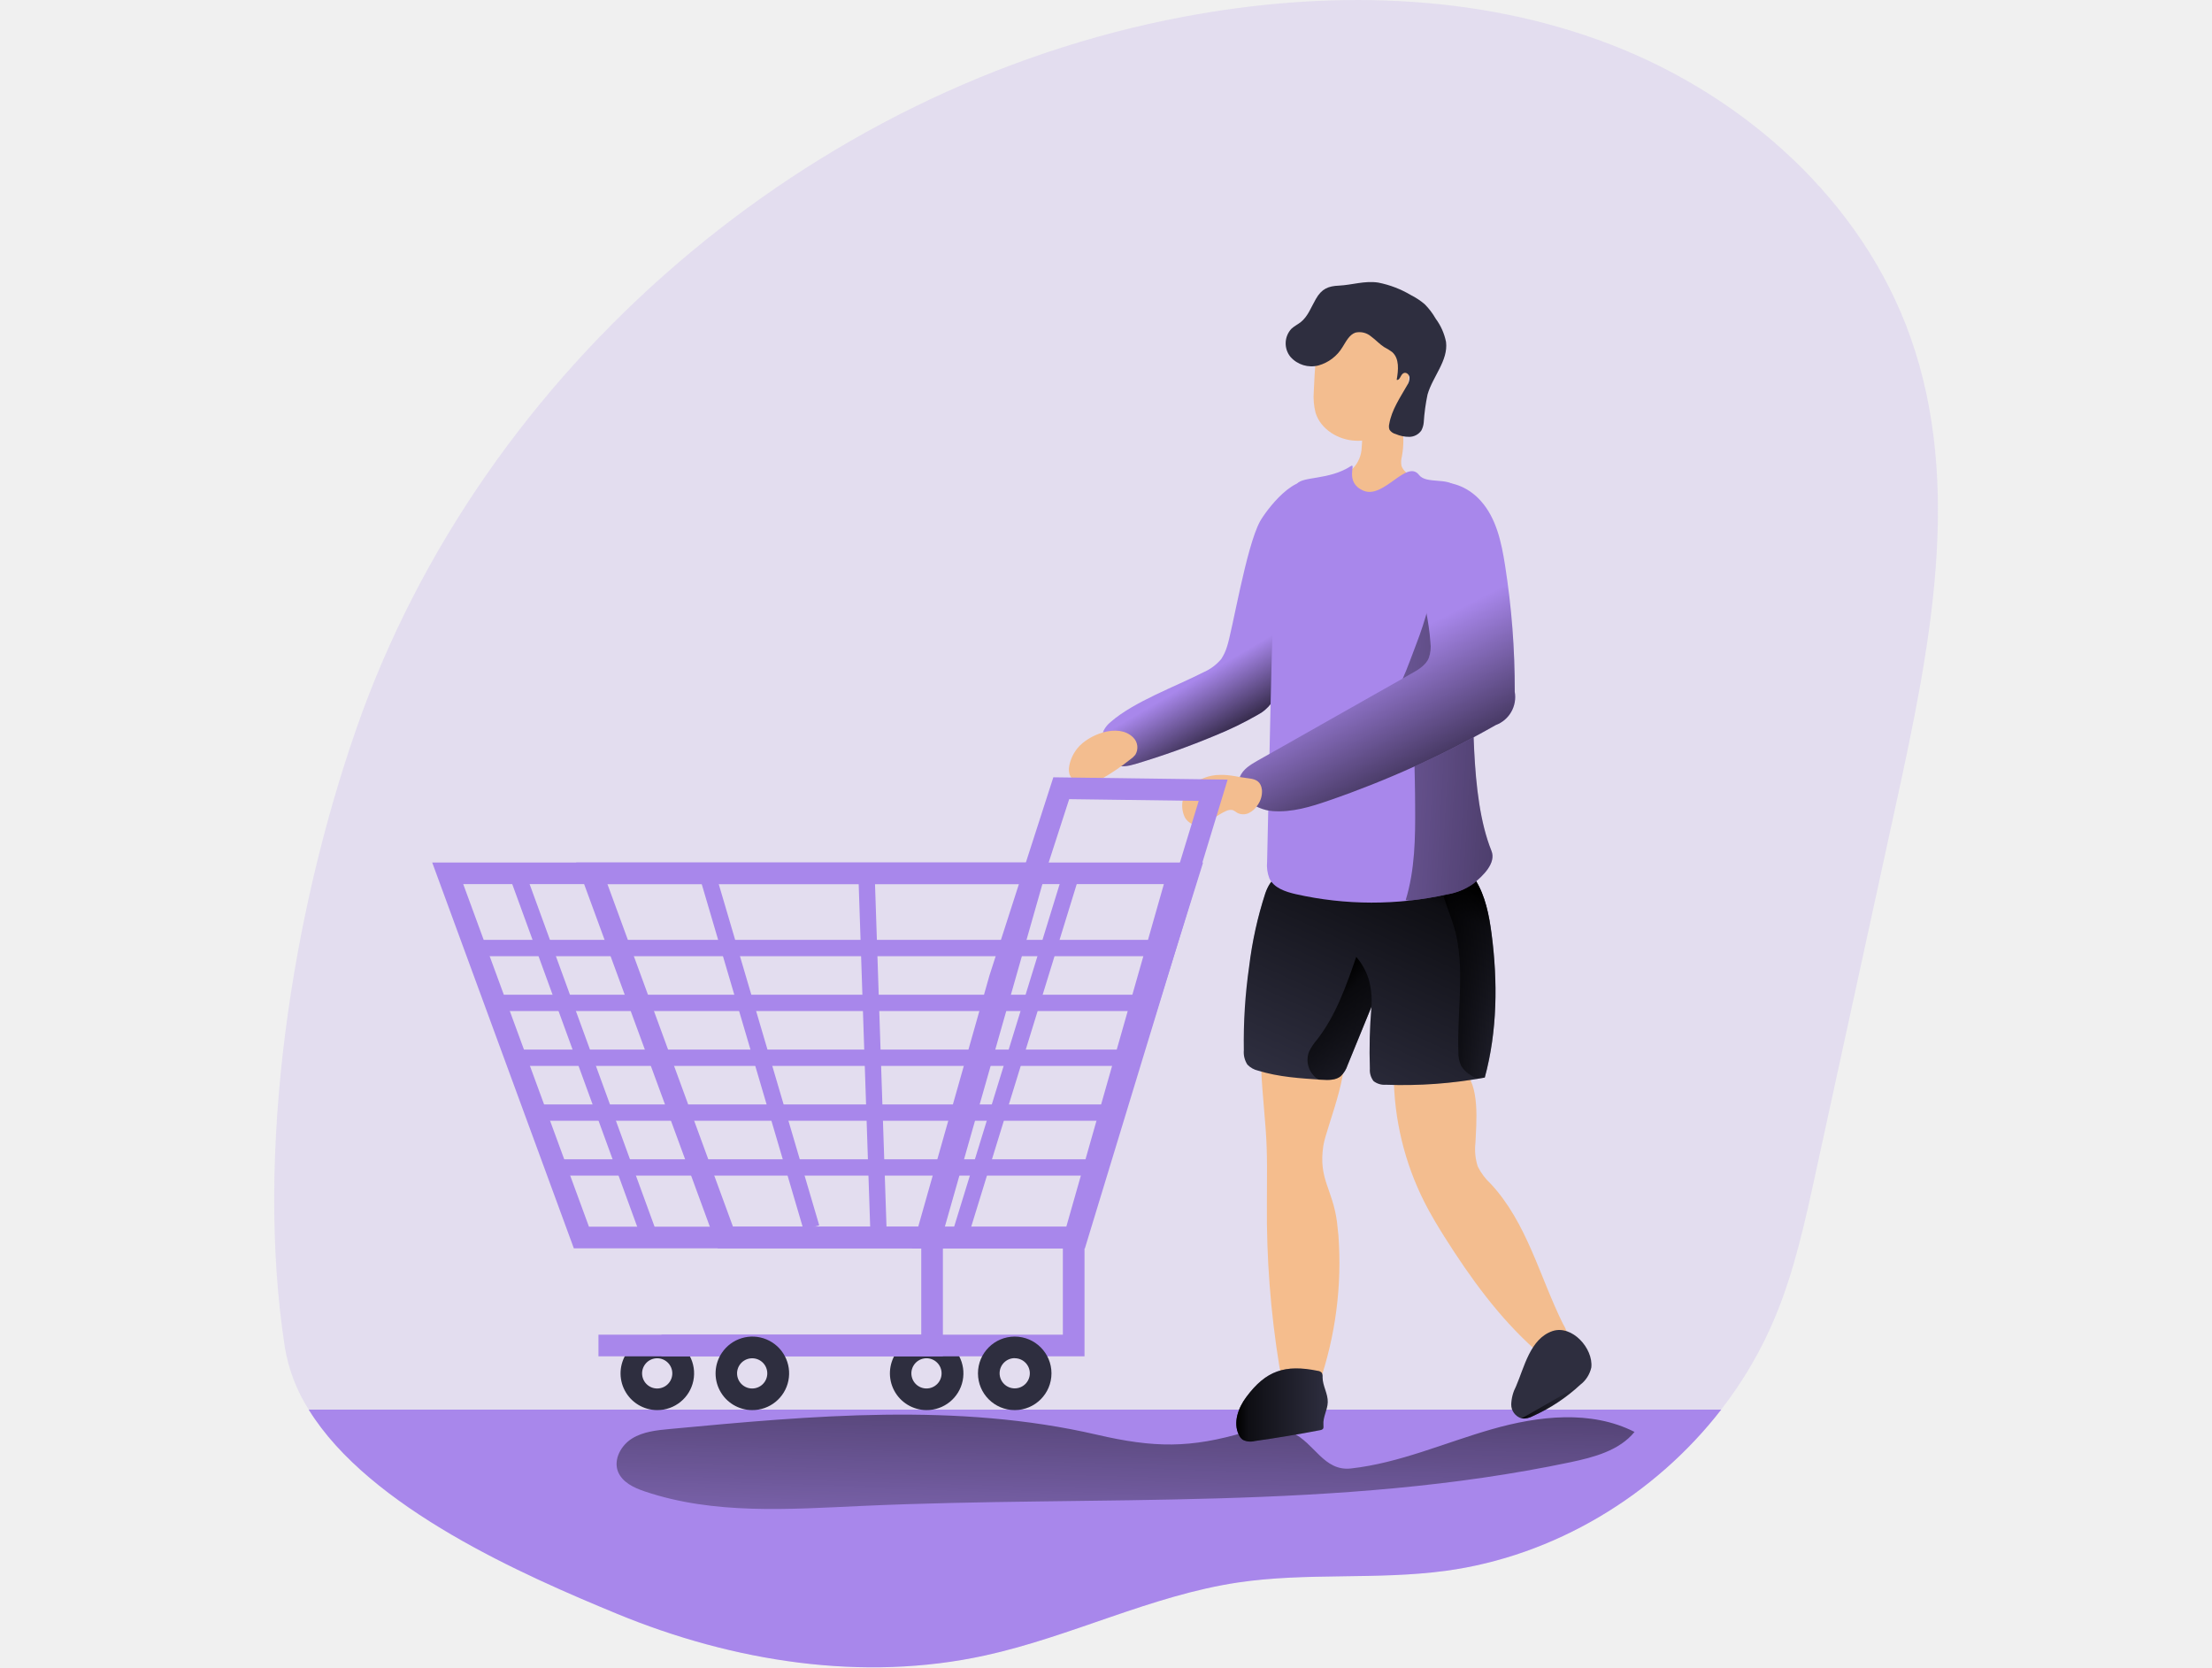
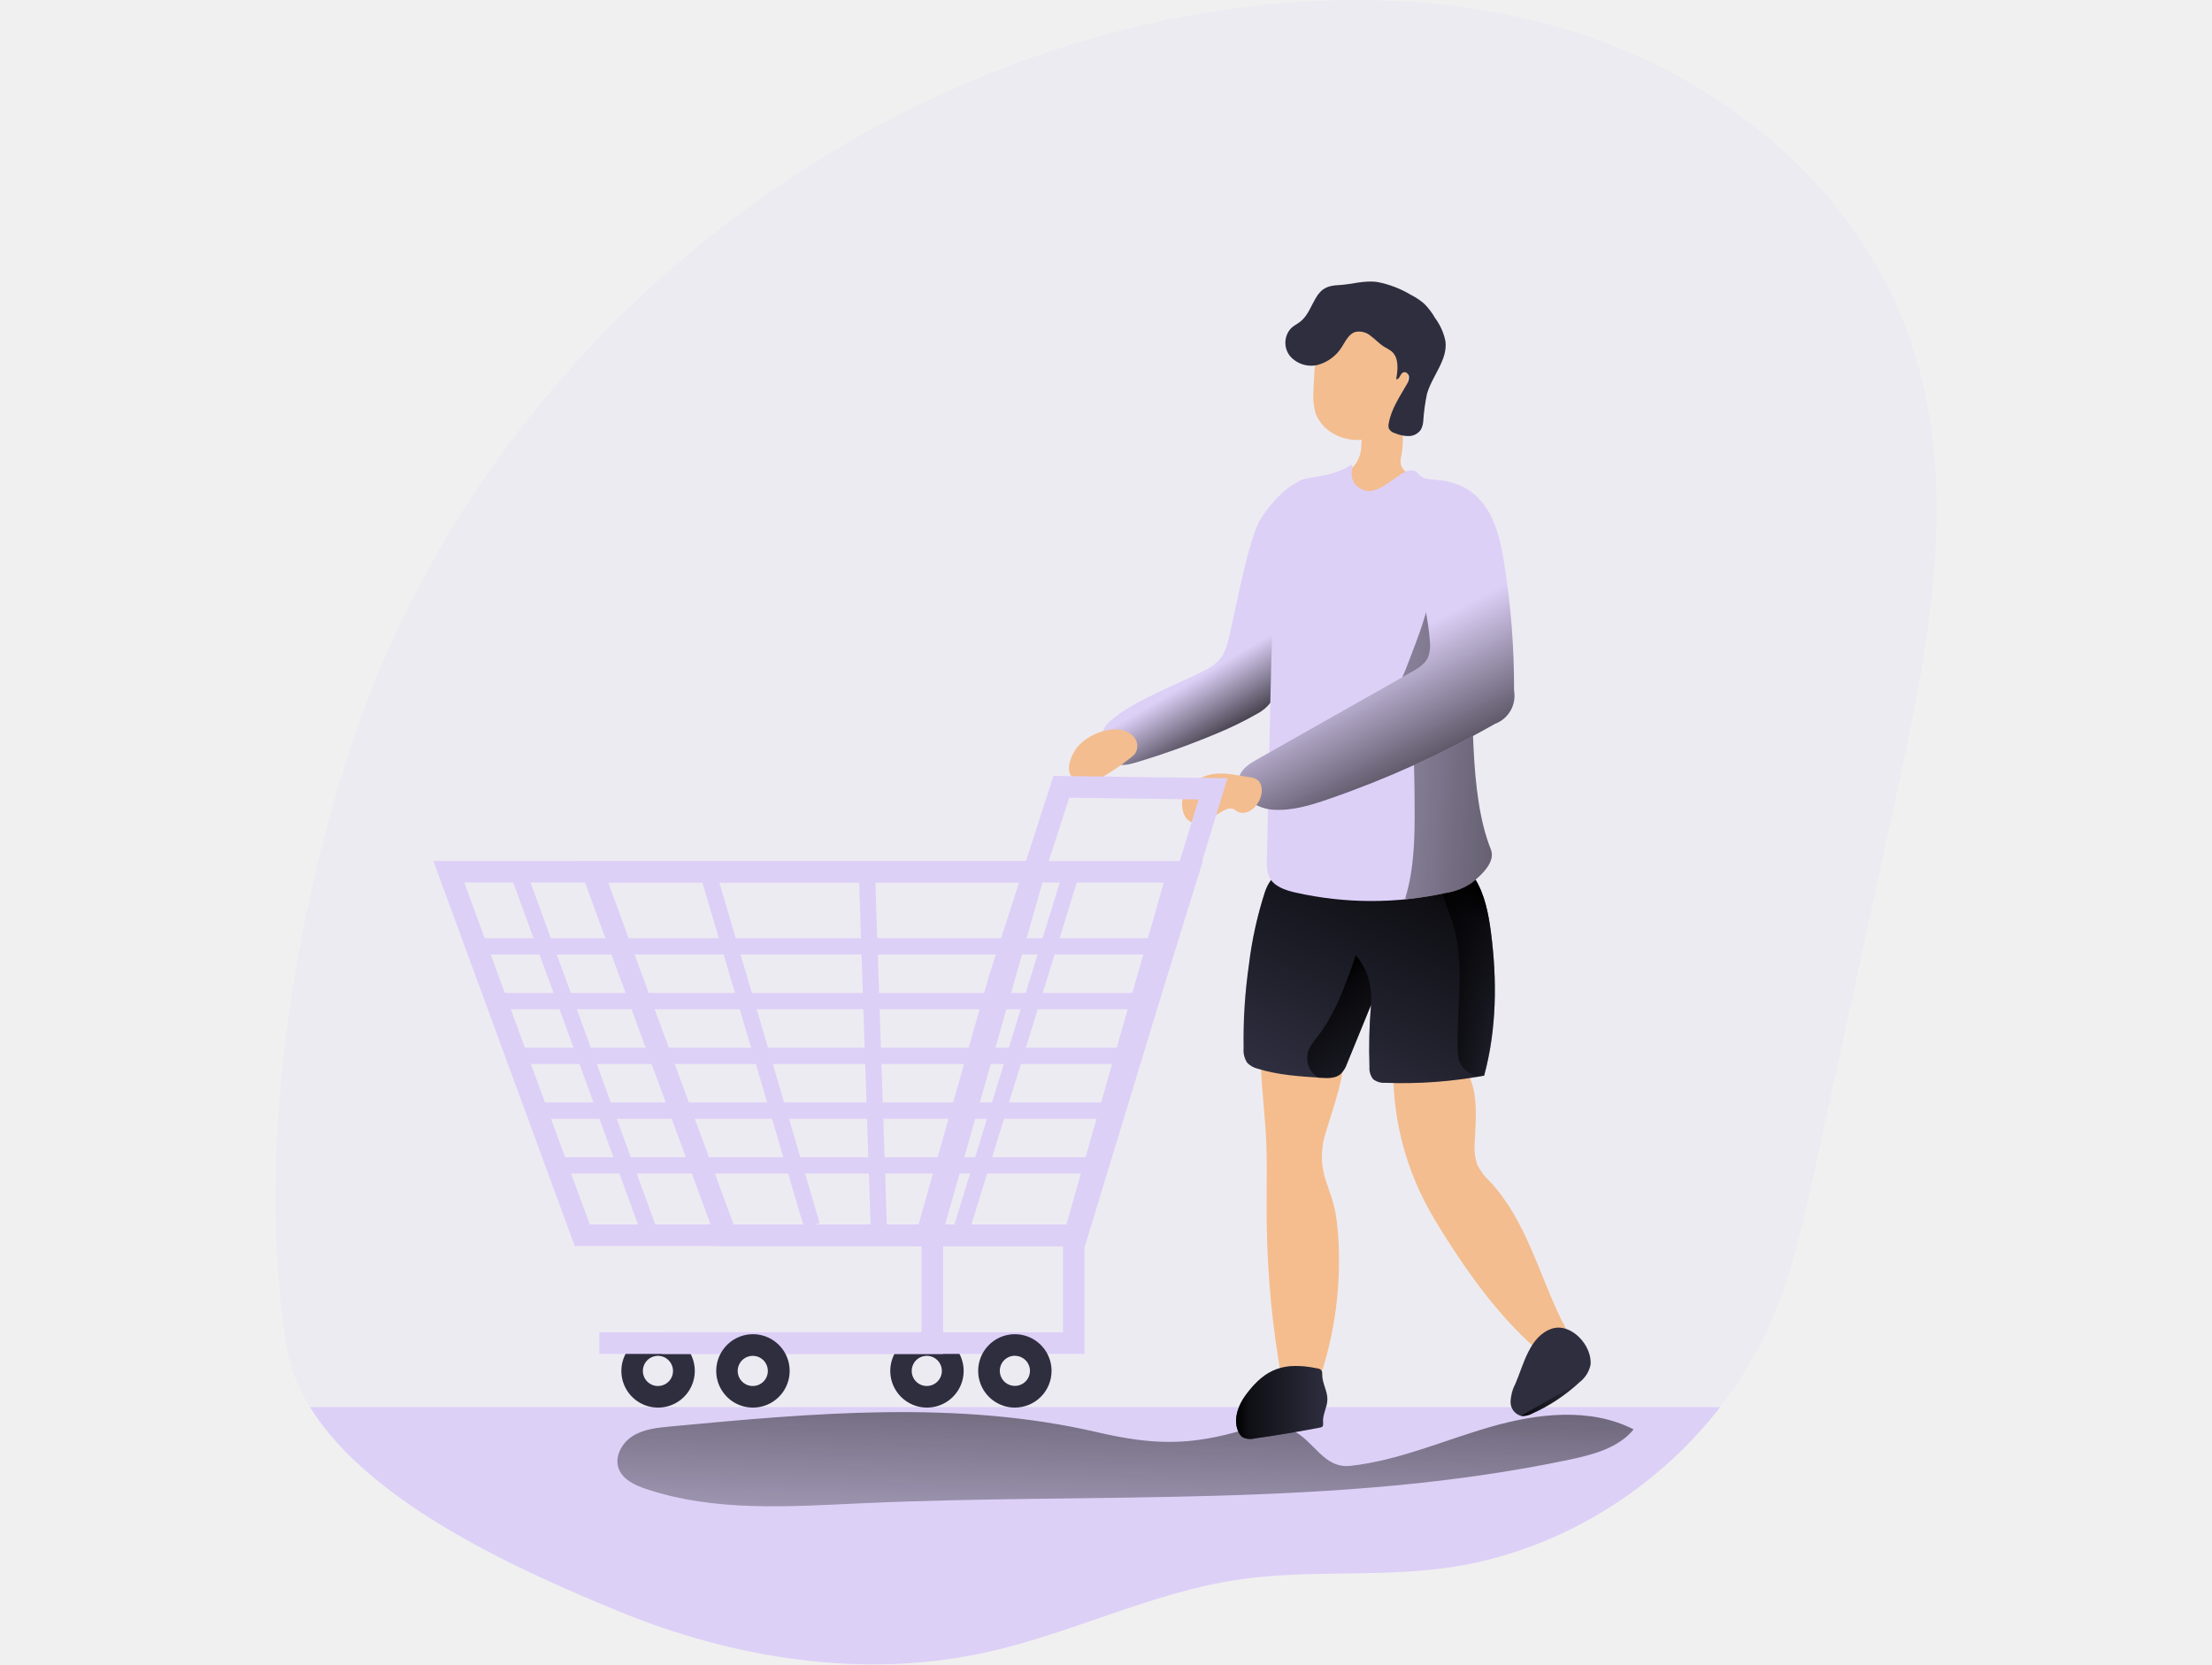
- <svg xmlns="http://www.w3.org/2000/svg" xmlns:xlink="http://www.w3.org/1999/xlink" id="Layer_1" data-name="Layer 1" viewBox="0 0 384.35 385.1" width="406" height="306" class="illustration styles_illustrationTablet__1DWOa">
+ <svg xmlns="http://www.w3.org/2000/svg" width="598" height="450" viewBox="0 0 598 450" fill="none">
+   <g clip-path="url(#clip0_12_406)">
+     <path opacity="0.18" d="M512.346 216.458C505.055 249.956 497.761 283.43 490.462 316.881C487.611 329.957 484.737 343.115 479.607 355.443C475.885 364.382 470.985 372.785 465.037 380.426C447.032 403.656 419.96 419.945 390.785 423.918C372.184 426.454 353.173 424.316 334.607 427.085C311.169 430.591 289.53 441.715 266.384 446.775C233.341 454.008 198.359 448.446 167.069 435.545C142.427 425.391 100.259 407.138 83.819 380.449C80.565 375.334 78.375 369.615 77.381 363.634C69.203 310.934 79.333 246.267 96.777 196.394C130.661 99.407 218.981 23.523 319.944 4.522C358.233 -2.676 398.73 -2.022 435.091 11.966C471.452 25.953 503.151 54.301 516.132 91.04C530.281 131.015 521.378 175.022 512.346 216.458Z" fill="#DDD0F7" />
+     <path d="M465.037 380.449C447.032 403.68 419.96 419.969 390.785 423.942C372.184 426.478 353.173 424.339 334.607 427.109C311.169 430.614 289.53 441.739 266.384 446.798C233.341 454.031 198.359 448.469 167.069 435.569C142.427 425.391 100.259 407.138 83.819 380.449H465.037Z" fill="#DDD0F7" />
+     <path d="M296.529 387.215C258.906 378.498 219.671 382.074 181.23 385.684C177.725 386.011 174.091 386.385 171.1 388.232C168.109 390.078 166.017 393.899 167.291 397.183C168.459 400.069 171.567 401.541 174.511 402.523C193.206 408.844 213.49 407.337 233.201 406.437C297.066 403.539 361.726 407.84 424.341 394.647C430.721 393.303 437.545 391.492 441.646 386.467C429.903 380.496 415.742 382.132 403.088 385.754C390.434 389.377 378.189 394.881 365.103 396.33C357.754 397.136 355.288 389.424 349.201 386.631C344.527 384.481 341.478 385.018 336.687 386.467C321.837 390.931 311.893 390.779 296.529 387.215Z" fill="url(#paint0_linear_12_406)" />
+     <path d="M250.54 380.578C248.747 380.567 246.991 380.071 245.457 379.141C243.924 378.212 242.671 376.884 241.832 375.3C240.993 373.715 240.599 371.932 240.692 370.142C240.786 368.351 241.362 366.619 242.361 365.13C243.317 363.705 244.626 362.553 246.16 361.785C247.694 361.017 249.401 360.661 251.114 360.75C252.827 360.839 254.488 361.371 255.934 362.294C257.381 363.216 258.563 364.499 259.365 366.015C260.168 367.531 260.564 369.229 260.514 370.944C260.465 372.659 259.971 374.332 259.082 375.799C258.193 377.266 256.939 378.478 255.441 379.315C253.944 380.153 252.256 380.588 250.54 380.578ZM247.163 368.39C246.714 369.06 246.474 369.847 246.473 370.653C246.471 371.459 246.708 372.248 247.155 372.919C247.601 373.59 248.236 374.114 248.98 374.425C249.724 374.735 250.543 374.818 251.334 374.663C252.125 374.508 252.852 374.122 253.424 373.554C253.996 372.986 254.387 372.261 254.547 371.471C254.707 370.681 254.629 369.861 254.324 369.115C254.018 368.369 253.498 367.731 252.83 367.28C251.931 366.677 250.83 366.456 249.767 366.664C248.705 366.872 247.769 367.493 247.163 368.39Z" fill="#2E2E3F" />
+     <path d="M177.853 380.578C176.059 380.571 174.3 380.077 172.764 379.149C171.228 378.22 169.973 376.892 169.134 375.306C168.294 373.72 167.901 371.935 167.996 370.143C168.091 368.351 168.671 366.618 169.674 365.13C170.63 363.705 171.939 362.553 173.473 361.785C175.007 361.017 176.714 360.661 178.427 360.75C180.14 360.839 181.801 361.371 183.247 362.294C184.694 363.216 185.876 364.499 186.679 366.015C187.481 367.531 187.877 369.229 187.828 370.944C187.778 372.659 187.284 374.332 186.395 375.799C185.506 377.266 184.252 378.478 182.755 379.315C181.257 380.153 179.569 380.588 177.853 380.578ZM174.488 368.39C174.038 369.059 173.796 369.847 173.794 370.654C173.791 371.461 174.028 372.25 174.474 372.923C174.921 373.595 175.556 374.119 176.301 374.43C177.045 374.741 177.865 374.824 178.657 374.668C179.448 374.513 180.176 374.126 180.748 373.557C181.32 372.988 181.71 372.262 181.869 371.471C182.028 370.68 181.949 369.86 181.642 369.114C181.335 368.368 180.813 367.729 180.143 367.28C179.246 366.678 178.146 366.457 177.086 366.665C176.026 366.873 175.091 367.493 174.488 368.39Z" fill="#2E2E3F" />
+     <path d="M331.628 174.613C331.276 175.767 330.761 176.865 330.097 177.873C328.787 179.431 327.131 180.659 325.26 181.461C317.852 185.258 306.565 189.348 300.279 194.84C299.516 195.447 298.884 196.202 298.422 197.061C297.522 199.012 298.422 201.267 299.251 203.23C299.624 204.341 300.285 205.333 301.167 206.105C302.768 207.273 304.988 206.771 306.893 206.21C314.197 204.032 321.381 201.47 328.415 198.533C332.35 196.946 336.172 195.091 339.854 192.982C341.33 192.223 342.613 191.136 343.604 189.804C344.3 188.604 344.764 187.284 344.971 185.913C346.301 178.831 347.194 171.674 347.647 164.482L349.049 147.608C349.329 144.36 359.214 132.99 356.235 130.758C350.393 126.388 341.898 138.284 340.566 140.726C336.804 147.608 333.088 170.453 331.628 174.613Z" fill="#DDD0F7" />
+     <path d="M331.628 174.613C331.276 175.767 330.761 176.865 330.097 177.873C328.787 179.431 327.131 180.659 325.26 181.461C317.852 185.258 306.565 189.348 300.279 194.84C299.516 195.447 298.884 196.202 298.422 197.061C297.522 199.012 298.422 201.267 299.251 203.23C299.624 204.341 300.285 205.333 301.167 206.105C302.768 207.273 304.988 206.771 306.893 206.21C314.197 204.032 321.381 201.47 328.415 198.533C332.35 196.946 336.172 195.091 339.854 192.982C341.33 192.223 342.613 191.136 343.604 189.804C344.3 188.604 344.764 187.284 344.971 185.913C346.301 178.831 347.194 171.674 347.647 164.482L349.049 147.608C349.329 144.36 359.214 132.99 356.235 130.758C350.393 126.388 341.898 138.284 340.566 140.726C336.804 147.608 333.088 170.453 331.628 174.613Z" fill="url(#paint1_linear_12_406)" />
+     <path d="M422.367 357.371C423.311 358.879 423.802 360.628 423.781 362.407C423.67 363.076 423.42 363.713 423.045 364.277C422.671 364.842 422.181 365.32 421.608 365.681C421.035 366.042 420.392 366.278 419.721 366.372C419.05 366.466 418.367 366.417 417.717 366.228C416.658 365.79 415.697 365.147 414.889 364.335C405.109 355.641 397.363 344.926 390.352 333.825C388.46 330.81 386.625 327.76 385.013 324.594C379.565 313.862 376.704 302.005 376.659 289.97C376.585 289.28 376.754 288.586 377.138 288.007C377.54 287.599 378.058 287.326 378.621 287.224C383.459 285.869 390.995 285.74 395.271 288.895C400.074 292.401 398.917 303.443 398.707 308.468C398.462 310.611 398.677 312.782 399.337 314.836C400.213 316.594 401.401 318.178 402.843 319.51C412.646 330.039 416.046 344.634 422.367 357.371Z" fill="#F3BD8F" />
+     <path d="M361.726 333.404C362.739 347.055 360.938 360.769 356.433 373.695C356.159 374.865 355.531 375.922 354.634 376.722C354.027 377.095 353.332 377.301 352.619 377.317C351.907 377.334 351.203 377.16 350.58 376.815C347.413 375.273 346.303 371.907 345.766 368.635C343.415 354.197 342.297 339.584 342.424 324.956C342.424 318.05 342.623 311.471 342.085 304.6C341.548 297.531 340.753 290.473 340.753 283.368C340.622 282.664 340.755 281.935 341.127 281.323C341.422 281.052 341.772 280.85 342.154 280.731C342.536 280.612 342.939 280.578 343.335 280.634C348.406 280.634 357.66 277.712 361.609 280.937C366.809 285.179 358.49 303.829 357.66 309.227C356.27 318.237 360.184 320.913 361.341 329.805C361.493 331.067 361.621 332.236 361.726 333.404Z" fill="#F5BD8D" />
+     <path d="M336.196 283.45C336.077 284.819 336.419 286.188 337.166 287.341C337.944 288.144 338.939 288.705 340.029 288.954C345.59 290.683 351.456 291.045 357.263 291.407C359.039 291.513 361.002 291.559 362.369 290.438C363.216 289.615 363.846 288.595 364.203 287.47L370.653 271.683C370.17 277.254 370.026 282.85 370.221 288.439C370.127 289.638 370.481 290.829 371.214 291.781C372.153 292.505 373.327 292.855 374.509 292.763C383.46 293.1 392.421 292.449 401.23 290.823C404.642 278.238 404.735 264.929 403.041 252.005C402.375 246.968 401.382 241.839 398.706 237.515C398.053 236.333 397.123 235.327 395.996 234.582C394.309 233.773 392.439 233.422 390.574 233.565C377.044 233.425 363.304 233.11 349.855 235.026C345.661 235.622 343.464 236.931 342.003 241.032C339.899 247.495 338.432 254.149 337.622 260.897C336.549 268.365 336.072 275.906 336.196 283.45Z" fill="#2E2E3F" />
+     <path d="M401.23 290.823L399.127 291.185C390.996 292.545 382.747 293.074 374.509 292.763C373.327 292.855 372.153 292.505 371.214 291.781C370.481 290.829 370.127 289.638 370.221 288.439C370.039 283.241 370.156 278.036 370.571 272.851C370.571 272.723 370.571 272.582 370.571 272.454C370.571 272.325 370.571 271.94 370.63 271.683C368.48 276.929 366.341 282.199 364.192 287.446C363.835 288.572 363.204 289.591 362.357 290.414C360.99 291.583 359.027 291.489 357.251 291.384H356.445C350.907 291.034 345.333 290.625 340.087 288.977C338.995 288.733 338 288.172 337.225 287.364C336.477 286.211 336.136 284.842 336.255 283.473C336.128 275.91 336.604 268.349 337.68 260.862C338.488 254.146 339.948 247.524 342.038 241.091C343.499 236.989 345.696 235.68 349.89 235.084C363.339 233.168 377.079 233.484 390.609 233.624C392.297 233.526 393.986 233.789 395.563 234.395C395.725 234.465 395.881 234.547 396.031 234.64C397.158 235.385 398.088 236.391 398.742 237.573C401.417 241.897 402.41 247.027 403.076 252.063C404.759 264.929 404.642 278.238 401.23 290.823Z" fill="url(#paint2_linear_12_406)" />
+     <path d="M401.23 290.823L399.127 291.185C398.626 290.926 398.138 290.642 397.667 290.332C396.509 289.694 395.536 288.768 394.839 287.645C394.329 286.507 394.081 285.269 394.115 284.022C393.729 273.599 395.715 262.989 393.601 252.811C392.841 249.142 391.322 245.8 390.235 242.294C389.242 239.057 391.462 237.129 394.068 235.283C394.528 234.941 395.016 234.64 395.528 234.383C395.69 234.453 395.846 234.535 395.996 234.629C397.123 235.374 398.053 236.38 398.706 237.562C401.382 241.885 402.375 247.015 403.041 252.051C404.759 264.929 404.642 278.238 401.23 290.823Z" fill="url(#paint3_linear_12_406)" />
+     <path d="M370.641 271.706C368.491 276.953 366.353 282.223 364.203 287.47C363.846 288.595 363.216 289.615 362.369 290.438C361.002 291.606 359.039 291.513 357.263 291.407H356.457C356.154 291.245 355.868 291.053 355.604 290.835C354.614 289.997 353.909 288.872 353.586 287.616C353.264 286.36 353.34 285.035 353.804 283.824C354.376 282.659 355.099 281.575 355.954 280.599C361.049 274.066 363.829 266.085 366.54 258.256C367.998 259.944 369.109 261.901 369.812 264.017C370.564 266.506 370.846 269.114 370.641 271.706Z" fill="url(#paint4_linear_12_406)" />
+     <path d="M368.012 120.732C367.957 122.841 367.125 124.855 365.675 126.388C363.526 128.328 360.266 128.211 357.567 129.298C357.226 129.41 356.918 129.603 356.667 129.858C356.467 130.094 356.327 130.375 356.258 130.676C355.912 132.084 356.023 133.566 356.574 134.907C357.398 136.914 358.651 138.716 360.246 140.188C361.84 141.66 363.737 142.764 365.804 143.425C369.959 144.726 374.361 145.034 378.657 144.325C380.082 144.242 381.471 143.843 382.723 143.156C384.05 142.145 385.106 140.82 385.796 139.3C386.631 137.913 387.19 136.377 387.443 134.778C387.558 133.973 387.462 133.152 387.162 132.396C386.863 131.639 386.372 130.974 385.737 130.466C385.141 130.104 384.506 129.81 383.844 129.59C382.804 129.19 381.806 128.689 380.865 128.094C379.899 127.599 379.146 126.768 378.75 125.757C378.587 124.903 378.623 124.024 378.855 123.186C379.387 120.344 379.387 117.428 378.855 114.586C378.728 113.744 378.468 112.927 378.084 112.167C377.724 111.52 377.221 110.965 376.613 110.542C376.006 110.12 375.31 109.841 374.578 109.729C373.847 109.616 373.099 109.672 372.393 109.892C371.686 110.112 371.039 110.49 370.501 110.998C367.744 113.511 368.339 117.484 368.012 120.732Z" fill="#F3BD8F" />
+     <path d="M355.078 105.623C354.92 107.561 355.082 109.511 355.557 111.396C356.936 115.871 361.668 118.757 366.353 118.944C367.89 119.065 369.432 118.77 370.816 118.091C371.609 117.639 372.34 117.085 372.99 116.444C376.261 113.452 379.276 109.877 380.269 105.553C380.608 103.913 380.749 102.238 380.69 100.563C380.731 98.098 380.303 95.647 379.428 93.342C378.554 91.305 377.168 89.529 375.406 88.186C373.643 86.843 371.563 85.978 369.368 85.677C364.846 85.104 360.605 87.394 357.298 90.234C355.639 91.659 355.884 94.464 355.674 96.602C355.382 99.582 355.183 102.608 355.078 105.623Z" fill="#F3BD8F" />
+     <path d="M355.639 80.698C354.377 82.86 353.524 85.373 351.573 86.927C350.767 87.558 349.82 88.013 349.072 88.703C348.111 89.718 347.55 91.047 347.494 92.444C347.438 93.841 347.891 95.21 348.769 96.298C349.691 97.35 350.887 98.126 352.224 98.538C353.56 98.951 354.985 98.985 356.34 98.635C359.054 97.878 361.374 96.109 362.825 93.693C363.794 92.174 364.659 90.327 366.33 89.766C367.071 89.598 367.841 89.607 368.577 89.791C369.314 89.976 369.997 90.332 370.571 90.83C371.798 91.718 372.826 92.886 374.076 93.681C374.823 94.064 375.538 94.505 376.215 95.001C378.224 96.742 377.92 99.886 377.453 102.503C378.294 102.76 378.458 101.253 379.194 100.774C379.93 100.295 380.783 100.996 380.912 101.779C380.954 102.57 380.728 103.353 380.269 103.999C378.353 107.353 376.086 110.648 375.443 114.446C375.314 114.951 375.338 115.485 375.513 115.976C375.9 116.561 376.492 116.978 377.173 117.145C378.342 117.651 379.603 117.91 380.876 117.904C381.513 117.894 382.139 117.733 382.701 117.435C383.264 117.136 383.748 116.708 384.113 116.187C384.474 115.51 384.692 114.766 384.756 114.002C384.915 111.468 385.258 108.949 385.784 106.465C387.198 101.58 391.392 97.327 390.773 92.29C390.319 90.014 389.365 87.867 387.98 86.004C387.172 84.588 386.182 83.284 385.036 82.124C383.909 81.159 382.67 80.335 381.344 79.67C378.608 78.038 375.612 76.888 372.487 76.27C368.783 75.709 365.477 76.912 361.855 77.088C359.004 77.216 357.228 77.906 355.639 80.698Z" fill="#2E2E3F" />
+     <path d="M398.017 238.578C395.923 240.035 393.526 240.997 391.007 241.394C377.571 244.374 363.643 244.35 350.217 241.324C347.413 240.682 344.294 239.653 343.078 237.036C342.534 235.599 342.33 234.055 342.482 232.525C342.802 218.082 343.121 203.635 343.441 189.185C343.803 172.767 344.165 156.291 346.572 140.048C347.281 136.691 348.613 133.497 350.498 130.63C352.063 128.491 359.156 129.636 365.08 125.804C366.704 124.752 363.175 130.186 368.48 132.429C373.983 134.766 380.164 123.817 383.505 128.211C385.387 130.665 391.369 128.842 393.262 131.284C394.781 133.247 395.715 137.395 396.311 142.397C397.573 153.019 397.258 167.438 397.48 172.685C398.473 191.043 396.931 214.46 402.995 229.616C404.385 232.911 400.751 236.417 398.017 238.578Z" fill="#DDD0F7" />
+     <path d="M398.017 238.578C395.923 240.035 393.526 240.997 391.007 241.394C387.652 242.138 384.258 242.696 380.841 243.065L379.883 242.937C382.384 234.757 382.501 226.157 382.43 217.65C382.43 212.976 382.29 208.243 382.197 203.546C382.138 200.578 382.033 197.458 380.503 194.922C378.972 192.386 375.49 190.774 372.943 192.305C377.325 189.664 380.912 178.493 382.711 173.912C385.299 167.276 387.11 160.363 388.109 153.311C388.787 148.473 388.53 139.966 395.937 142.257L396.346 142.397C397.608 153.019 397.293 167.438 397.515 172.685C398.508 191.043 396.966 214.46 403.03 229.616C404.385 232.911 400.751 236.417 398.017 238.578Z" fill="url(#paint5_linear_12_406)" />
+     <path d="M356.153 369.979C356.576 370.015 356.969 370.212 357.251 370.528C357.429 370.89 357.498 371.296 357.45 371.697C357.45 374.034 358.934 376.149 358.852 378.463C358.794 380.531 357.508 382.471 357.684 384.539C357.684 384.948 357.789 385.427 357.497 385.708C357.307 385.864 357.075 385.961 356.831 385.988C350.965 387.11 345.072 388.088 339.152 388.921C338.06 389.212 336.898 389.087 335.893 388.57C335.438 388.223 335.08 387.764 334.853 387.238C333.252 383.978 334.677 379.982 336.851 377.072C342.167 369.909 347.296 368.191 356.153 369.979Z" fill="#2E2E3F" />
+     <path d="M429.985 369.068C429.572 370.931 428.512 372.587 426.994 373.742C423.232 377.217 418.931 380.059 414.258 382.155C413.317 382.683 412.236 382.912 411.162 382.81C410.347 382.574 409.632 382.077 409.127 381.395C408.623 380.713 408.356 379.884 408.369 379.035C408.427 377.339 408.866 375.677 409.655 374.174C411.91 368.963 413.475 361.32 419.493 359.252C424.75 357.488 430.546 363.879 429.985 369.068Z" fill="#2E2E3F" />
+     <path d="M356.153 369.979C356.576 370.015 356.969 370.212 357.251 370.528C357.429 370.89 357.498 371.296 357.45 371.697C357.45 374.034 358.934 376.149 358.852 378.463C358.794 380.531 357.508 382.471 357.684 384.539C357.684 384.948 357.789 385.427 357.497 385.708C357.307 385.864 357.075 385.961 356.831 385.988C350.965 387.11 345.072 388.088 339.152 388.921C338.06 389.212 336.898 389.087 335.893 388.57C335.438 388.223 335.08 387.764 334.853 387.238C333.252 383.978 334.677 379.982 336.851 377.072C342.167 369.909 347.296 368.191 356.153 369.979Z" fill="url(#paint6_linear_12_406)" />
+     <path d="M426.994 373.765C423.232 377.241 418.931 380.082 414.258 382.179C413.317 382.707 412.236 382.935 411.162 382.833" fill="url(#paint7_linear_12_406)" />
+     <path d="M386.555 173.316C386.757 174.781 386.601 176.272 386.099 177.663C385.258 179.591 383.307 180.76 381.426 181.8L339.982 205.252C338.042 206.35 335.963 207.589 335.133 209.669C333.31 214.343 339.024 218.538 343.99 218.912C349.189 219.298 354.307 217.743 359.237 216.026C374.814 210.654 389.857 203.847 404.175 195.693C405.944 195.036 407.427 193.779 408.366 192.142C409.305 190.505 409.641 188.59 409.316 186.731C409.356 175.29 408.481 163.864 406.698 152.563C405.729 146.381 404.362 139.92 400.19 135.234C394.021 128.223 382.758 128.012 381.788 138.284C380.713 149.945 385.772 161.841 386.555 173.316Z" fill="#DDD0F7" />
+     <path d="M386.555 173.316C386.757 174.781 386.601 176.272 386.099 177.663C385.258 179.591 383.307 180.76 381.426 181.8L339.982 205.252C338.042 206.35 335.963 207.589 335.133 209.669C333.31 214.343 339.024 218.538 343.99 218.912C349.189 219.298 354.307 217.743 359.237 216.026C374.814 210.654 389.857 203.847 404.175 195.693C405.944 195.036 407.427 193.779 408.366 192.142C409.305 190.505 409.641 188.59 409.316 186.731C409.356 175.29 408.481 163.864 406.698 152.563C405.729 146.381 404.362 139.92 400.19 135.234C394.021 128.223 382.758 128.012 381.788 138.284C380.713 149.945 385.772 161.841 386.555 173.316Z" fill="url(#paint8_linear_12_406)" />
+     <path d="M329.805 209.143C326.815 209.134 323.933 210.262 321.743 212.298C320.676 213.338 319.957 214.682 319.685 216.147C319.413 217.611 319.601 219.124 320.224 220.478C320.668 221.384 321.441 222.087 322.386 222.441C323.22 222.671 324.104 222.642 324.921 222.359C327.258 221.646 329.186 219.835 331.476 218.854C332.031 218.581 332.663 218.511 333.264 218.655C333.65 218.851 334.017 219.082 334.362 219.344C334.843 219.607 335.379 219.754 335.927 219.772C336.475 219.79 337.019 219.68 337.517 219.449C338.507 218.97 339.341 218.221 339.924 217.288C340.77 216.116 341.183 214.687 341.092 213.245C340.858 211.024 339.573 210.312 337.657 210.09C335.028 209.809 332.504 209.05 329.805 209.143Z" fill="#F3BD8F" />
+     <path d="M291.306 201.933C290.201 203.289 289.444 204.893 289.098 206.607C288.914 207.419 288.942 208.264 289.179 209.061C289.517 209.837 290.079 210.495 290.793 210.948C291.508 211.402 292.341 211.632 293.187 211.609C294.882 211.537 296.529 211.026 297.966 210.125C300.636 208.585 303.186 206.847 305.596 204.925C306.095 204.585 306.54 204.171 306.916 203.698C307.364 202.967 307.549 202.106 307.44 201.256C307.332 200.406 306.937 199.618 306.32 199.024C302.371 195.062 294.274 198.252 291.306 201.933Z" fill="#F3BD8F" />
+     <path d="M253.847 336.91H155.373L117.154 232.794H283.489L253.847 336.91ZM159.451 331.067H249.418L275.743 238.613H125.52L159.451 331.067Z" fill="#DDD0F7" />
+     <path d="M292.708 336.91H194.223L156.016 232.794H325.202L292.708 336.91ZM198.324 331.067H288.292L314.616 238.613H164.44L198.324 331.067Z" fill="#DDD0F7" />
+     <path d="M293.292 336.968H246.649L267.54 263.293L284.786 209.786L331.827 210.417L293.292 336.968ZM254.372 331.126H288.969L324.022 216.154L289.063 215.687L273.102 264.987L254.372 331.126Z" fill="#DDD0F7" />
+     <path d="M293.199 366.065H179.022V360.222H287.357V334.012H293.199V366.065Z" fill="#DDD0F7" />
+     <path d="M254.98 366.065H162.021V360.222H249.138V334.012H254.98V366.065Z" fill="#DDD0F7" />
+     <path d="M274.364 380.578C272.402 380.578 270.484 379.996 268.853 378.906C267.222 377.816 265.95 376.266 265.199 374.453C264.448 372.641 264.252 370.646 264.635 368.722C265.018 366.797 265.962 365.029 267.35 363.642C268.737 362.254 270.504 361.31 272.429 360.927C274.353 360.544 276.348 360.74 278.16 361.491C279.973 362.242 281.522 363.514 282.612 365.145C283.702 366.777 284.284 368.695 284.284 370.657C284.284 373.288 283.239 375.812 281.378 377.672C279.518 379.533 276.995 380.578 274.364 380.578ZM274.364 366.555C273.558 366.555 272.769 366.795 272.099 367.243C271.428 367.691 270.905 368.328 270.597 369.073C270.288 369.818 270.207 370.638 270.365 371.429C270.522 372.22 270.91 372.947 271.481 373.517C272.051 374.088 272.777 374.476 273.568 374.633C274.359 374.791 275.179 374.71 275.924 374.401C276.67 374.093 277.306 373.57 277.755 372.899C278.203 372.229 278.442 371.44 278.442 370.634C278.436 369.556 278.003 368.525 277.239 367.765C276.475 367.005 275.441 366.579 274.364 366.579V366.555Z" fill="#2E2E3F" />
+     <path d="M203.5 380.578C201.705 380.571 199.946 380.077 198.41 379.149C196.875 378.22 195.62 376.892 194.78 375.306C193.94 373.72 193.547 371.935 193.642 370.143C193.738 368.351 194.318 366.618 195.321 365.13C196.277 363.705 197.586 362.553 199.12 361.785C200.654 361.017 202.361 360.661 204.074 360.75C205.787 360.839 207.448 361.371 208.894 362.294C210.34 363.216 211.522 364.499 212.325 366.015C213.128 367.531 213.524 369.229 213.474 370.944C213.424 372.659 212.931 374.332 212.042 375.799C211.153 377.266 209.898 378.478 208.401 379.315C206.904 380.153 205.215 380.588 203.5 380.578ZM200.123 368.39C199.673 369.059 199.431 369.847 199.429 370.654C199.426 371.461 199.663 372.25 200.109 372.923C200.556 373.595 201.191 374.119 201.936 374.43C202.68 374.741 203.5 374.824 204.292 374.668C205.083 374.513 205.811 374.126 206.383 373.557C206.955 372.988 207.345 372.262 207.504 371.471C207.663 370.68 207.584 369.86 207.277 369.114C206.97 368.368 206.448 367.729 205.778 367.28C204.88 366.681 203.781 366.462 202.722 366.669C201.662 366.877 200.728 367.496 200.123 368.39Z" fill="#2E2E3F" />
+     <path d="M314.896 253.664H130.229V258.069H314.896V253.664Z" fill="#DDD0F7" />
+     <path d="M310.071 268.469H134.178V272.875H310.071V268.469Z" fill="#DDD0F7" />
+     <path d="M305.245 283.274H139.88V287.68H305.245V283.274Z" fill="#DDD0F7" />
+     <path d="M300.42 298.08H145.582V302.485H300.42V298.08Z" fill="#DDD0F7" />
+     <path d="M295.594 312.885H151.283V317.29H295.594V312.885Z" fill="#DDD0F7" />
+     <path d="M141.938 234.504L137.8 236.013L173.322 333.408L177.461 331.899L141.938 234.504Z" fill="#DDD0F7" />
+     <path d="M193.309 234.628L189.083 235.873L217.375 331.947L221.601 330.703L193.309 234.628Z" fill="#DDD0F7" />
+     <path d="M236.5 233.865L232.097 234.013L235.384 332.055L239.786 331.908L236.5 233.865Z" fill="#DDD0F7" />
+     <path d="M287.121 236.564L257.531 332.638L261.741 333.935L291.331 237.861L287.121 236.564Z" fill="#DDD0F7" />
+   </g>
  <defs>
-     <linearGradient id="linear-gradient" x1="219" y1="295.76" x2="216.19" y2="394.3" gradientUnits="userSpaceOnUse">
+     <linearGradient id="paint0_linear_12_406" x1="305.818" y1="336.629" x2="302.534" y2="451.776" gradientUnits="userSpaceOnUse">
      <stop offset="0.01" />
      <stop offset="0.13" stop-opacity="0.69" />
      <stop offset="1" stop-opacity="0" />
    </linearGradient>
-     <linearGradient id="linear-gradient-2" x1="251.37" y1="173.73" x2="242.93" y2="159.37" xlink:href="#linear-gradient" />
-     <linearGradient id="linear-gradient-3" x1="287.9" y1="207.51" x2="263.5" y2="261.19" xlink:href="#linear-gradient" />
-     <linearGradient id="linear-gradient-4" x1="291.04" y1="232.54" x2="303.14" y2="232.54" xlink:href="#linear-gradient" />
-     <linearGradient id="linear-gradient-5" x1="261.96" y1="238.72" x2="286.2" y2="260.28" xlink:href="#linear-gradient" />
-     <linearGradient id="linear-gradient-6" x1="340.95" y1="175.33" x2="227.46" y2="168.94" xlink:href="#linear-gradient" />
-     <linearGradient id="linear-gradient-7" x1="243.26" y1="332.16" x2="264.4" y2="332.16" xlink:href="#linear-gradient" />
-     <linearGradient id="linear-gradient-8" x1="309.16" y1="331.44" x2="322.71" y2="331.44" xlink:href="#linear-gradient" />
-     <linearGradient id="linear-gradient-9" x1="291.23" y1="193.63" x2="273.49" y2="159.28" xlink:href="#linear-gradient" />
+     <linearGradient id="paint1_linear_12_406" x1="343.639" y1="194.034" x2="333.776" y2="177.255" gradientUnits="userSpaceOnUse">
+       <stop offset="0.01" />
+       <stop offset="0.13" stop-opacity="0.69" />
+       <stop offset="1" stop-opacity="0" />
+     </linearGradient>
+     <linearGradient id="paint2_linear_12_406" x1="386.321" y1="233.507" x2="357.807" y2="296.231" gradientUnits="userSpaceOnUse">
+       <stop offset="0.01" />
+       <stop offset="0.13" stop-opacity="0.69" />
+       <stop offset="1" stop-opacity="0" />
+     </linearGradient>
+     <linearGradient id="paint3_linear_12_406" x1="389.99" y1="262.755" x2="404.128" y2="262.755" gradientUnits="userSpaceOnUse">
+       <stop offset="0.01" />
+       <stop offset="0.13" stop-opacity="0.69" />
+       <stop offset="1" stop-opacity="0" />
+     </linearGradient>
+     <linearGradient id="paint4_linear_12_406" x1="356.013" y1="269.977" x2="384.337" y2="295.167" gradientUnits="userSpaceOnUse">
+       <stop offset="0.01" />
+       <stop offset="0.13" stop-opacity="0.69" />
+       <stop offset="1" stop-opacity="0" />
+     </linearGradient>
+     <linearGradient id="paint5_linear_12_406" x1="448.306" y1="195.904" x2="315.702" y2="188.438" gradientUnits="userSpaceOnUse">
+       <stop offset="0.01" />
+       <stop offset="0.13" stop-opacity="0.69" />
+       <stop offset="1" stop-opacity="0" />
+     </linearGradient>
+     <linearGradient id="paint6_linear_12_406" x1="334.163" y1="379.164" x2="358.864" y2="379.164" gradientUnits="userSpaceOnUse">
+       <stop offset="0.01" />
+       <stop offset="0.13" stop-opacity="0.69" />
+       <stop offset="1" stop-opacity="0" />
+     </linearGradient>
+     <linearGradient id="paint7_linear_12_406" x1="411.162" y1="378.323" x2="426.994" y2="378.323" gradientUnits="userSpaceOnUse">
+       <stop offset="0.01" />
+       <stop offset="0.13" stop-opacity="0.69" />
+       <stop offset="1" stop-opacity="0" />
+     </linearGradient>
+     <linearGradient id="paint8_linear_12_406" x1="390.212" y1="217.288" x2="369.481" y2="177.15" gradientUnits="userSpaceOnUse">
+       <stop offset="0.01" />
+       <stop offset="0.13" stop-opacity="0.69" />
+       <stop offset="1" stop-opacity="0" />
+     </linearGradient>
+     <clipPath id="clip0_12_406">
+       <rect width="597" height="450" fill="white" transform="translate(0.5)" />
+     </clipPath>
  </defs>
-   <path d="M395.76,192.92q-9.36,43-18.73,85.94c-2.44,11.19-4.9,22.45-9.29,33a93,93,0,0,1-12.47,21.38c-15.41,19.88-38.58,33.82-63.55,37.22-15.92,2.17-32.19.34-48.08,2.71-20.06,3-38.58,12.52-58.39,16.85-28.28,6.19-58.22,1.43-85-9.61C79.16,371.72,43.07,356.1,29,333.26a38.59,38.59,0,0,1-5.51-14.39c-7-45.1,1.67-100.44,16.6-143.12,29-83,104.59-147.94,191-164.2,32.77-6.16,67.43-5.6,98.55,6.37S387.89,54.15,399,85.59C411.11,119.8,403.49,157.46,395.76,192.92Z" transform="translate(-20.99 -7.68)" fill="#A887EB" opacity="0.18" style="isolation: isolate;" />
-   <path d="M355.27,333.26c-15.41,19.88-38.58,33.82-63.55,37.22-15.92,2.17-32.19.34-48.08,2.71-20.06,3-38.58,12.52-58.39,16.85-28.28,6.19-58.22,1.43-85-9.61C79.16,371.72,43.07,356.1,29,333.26Z" transform="translate(-20.99 -7.68)" fill="#A887EB" />
-   <path d="M211.05,339.05c-32.2-7.46-65.78-4.4-98.68-1.31-3,.28-6.11.6-8.67,2.18s-4.35,4.85-3.26,7.66c1,2.47,3.66,3.73,6.18,4.57,16,5.41,33.36,4.12,50.23,3.35,54.66-2.48,110,1.2,163.59-10.09,5.46-1.15,11.3-2.7,14.81-7-10.05-5.11-22.17-3.71-33-.61s-21.31,7.81-32.51,9.05c-6.29.69-8.4-5.91-13.61-8.3-4-1.84-6.61-1.38-10.71-.14C232.71,342.23,224.2,342.1,211.05,339.05Z" transform="translate(-20.99 -7.68)" fill="url(#linear-gradient)" />
-   <path d="M171.69,333.37a8.49,8.49,0,0,1-7-13.22h0a8.49,8.49,0,1,1,7,13.22Zm-2.89-10.43a3.49,3.49,0,1,0,4.85-.95,3.5,3.5,0,0,0-4.85.95Z" transform="translate(-20.99 -7.68)" fill="#2e2e3f" />
-   <path d="M109.48,333.37a8.48,8.48,0,0,1-7-13.22h0a8.49,8.49,0,1,1,7,13.22Zm-2.88-10.43a3.49,3.49,0,1,0,4.84-.95,3.49,3.49,0,0,0-4.84.95Z" transform="translate(-20.99 -7.68)" fill="#2e2e3f" />
-   <path d="M241.09,157.11a10.8,10.8,0,0,1-1.31,2.79,11.14,11.14,0,0,1-4.14,3.07c-6.34,3.25-16,6.75-21.38,11.45a6.16,6.16,0,0,0-1.59,1.9c-.77,1.67,0,3.6.71,5.28a5.66,5.66,0,0,0,1.64,2.46c1.37,1,3.27.57,4.9.09a185,185,0,0,0,18.42-6.57,79.62,79.62,0,0,0,9.79-4.75,9.31,9.31,0,0,0,3.21-2.72,9.45,9.45,0,0,0,1.17-3.33,150.64,150.64,0,0,0,2.29-18.34L256,134c.24-2.78,8.7-12.51,6.15-14.42-5-3.74-12.27,6.44-13.41,8.53C245.52,134,242.34,153.55,241.09,157.11Z" transform="translate(-20.99 -7.68)" fill="#A887EB" />
-   <path d="M241.09,157.11a10.8,10.8,0,0,1-1.31,2.79,11.14,11.14,0,0,1-4.14,3.07c-6.34,3.25-16,6.75-21.38,11.45a6.16,6.16,0,0,0-1.59,1.9c-.77,1.67,0,3.6.71,5.28a5.66,5.66,0,0,0,1.64,2.46c1.37,1,3.27.57,4.9.09a185,185,0,0,0,18.42-6.57,79.62,79.62,0,0,0,9.79-4.75,9.31,9.31,0,0,0,3.21-2.72,9.45,9.45,0,0,0,1.17-3.33,150.64,150.64,0,0,0,2.29-18.34L256,134c.24-2.78,8.7-12.51,6.15-14.42-5-3.74-12.27,6.44-13.41,8.53C245.52,134,242.34,153.55,241.09,157.11Z" transform="translate(-20.99 -7.68)" fill="url(#linear-gradient-2)" />
-   <path d="M318.75,313.51a7.94,7.94,0,0,1,1.21,4.31,4.1,4.1,0,0,1-5.19,3.27,7.41,7.41,0,0,1-2.42-1.62c-8.37-7.44-15-16.61-21-26.11-1.62-2.58-3.19-5.19-4.57-7.9a66,66,0,0,1-7.15-29.63,2.55,2.55,0,0,1,.41-1.68,2.38,2.38,0,0,1,1.27-.67c4.14-1.16,10.59-1.27,14.25,1.43,4.11,3,3.12,12.45,2.94,16.75a13,13,0,0,0,.54,5.45,13.87,13.87,0,0,0,3,4C310.43,290.12,313.34,302.61,318.75,313.51Z" transform="translate(-20.99 -7.68)" fill="#f3bd8f" />
-   <path d="M266.85,293a85.54,85.54,0,0,1-4.53,34.48,5,5,0,0,1-1.54,2.59,3.44,3.44,0,0,1-3.47.08c-2.71-1.32-3.66-4.2-4.12-7a220.75,220.75,0,0,1-2.86-37.38c0-5.91.17-11.54-.29-17.42-.46-6.05-1.14-12.09-1.14-18.17a2.49,2.49,0,0,1,.32-1.75,2.32,2.32,0,0,1,1.89-.59c4.34,0,12.26-2.5,15.64.26,4.45,3.63-2.67,19.59-3.38,24.21-1.19,7.71,2.16,10,3.15,17.61C266.65,291,266.76,292,266.85,293Z" transform="translate(-20.99 -7.68)" fill="#f5bd8d" />
-   <path d="M245,250.25a5.28,5.28,0,0,0,.83,3.33,4.94,4.94,0,0,0,2.45,1.38c4.76,1.48,9.78,1.79,14.75,2.1,1.52.09,3.2.13,4.37-.83a6.12,6.12,0,0,0,1.57-2.54l5.52-13.51a118.36,118.36,0,0,0-.37,14.34,4.16,4.16,0,0,0,.85,2.86,4.1,4.1,0,0,0,2.82.84,104.37,104.37,0,0,0,22.87-1.66c2.92-10.77,3-22.16,1.55-33.22-.57-4.31-1.42-8.7-3.71-12.4a7.17,7.17,0,0,0-2.32-2.51,9.12,9.12,0,0,0-4.64-.87c-11.58-.12-23.34-.39-34.85,1.25-3.59.51-5.47,1.63-6.72,5.14a89.26,89.26,0,0,0-3.75,17A121.64,121.64,0,0,0,245,250.25Z" transform="translate(-20.99 -7.68)" fill="#2e2e3f" />
-   <path d="M300.66,256.56l-1.8.31a104,104,0,0,1-21.07,1.35,4.1,4.1,0,0,1-2.82-.84,4.16,4.16,0,0,1-.85-2.86,116.44,116.44,0,0,1,.3-13.34c0-.11,0-.23,0-.34s0-.44.05-.66v0c-1.84,4.49-3.67,9-5.51,13.49a6.12,6.12,0,0,1-1.57,2.54c-1.17,1-2.85.92-4.37.83l-.69,0h0c-4.74-.3-9.51-.65-14-2.06a4.87,4.87,0,0,1-2.45-1.38,5.28,5.28,0,0,1-.83-3.33,121.64,121.64,0,0,1,1.22-19.35A89.26,89.26,0,0,1,250,214c1.25-3.51,3.13-4.63,6.72-5.14,11.51-1.64,23.27-1.37,34.85-1.25a10.19,10.19,0,0,1,4.24.66,3,3,0,0,1,.4.21,7.17,7.17,0,0,1,2.32,2.51c2.29,3.7,3.14,8.09,3.71,12.4C303.68,234.4,303.58,245.79,300.66,256.56Z" transform="translate(-20.99 -7.68)" fill="url(#linear-gradient-3)" />
-   <path d="M300.66,256.56l-1.8.31a14.07,14.07,0,0,1-1.25-.73,6.6,6.6,0,0,1-2.42-2.3,7.11,7.11,0,0,1-.62-3.1c-.33-8.92,1.37-18-.44-26.71-.65-3.14-1.95-6-2.88-9-.85-2.77,1.05-4.42,3.28-6a8.39,8.39,0,0,1,1.25-.77,3,3,0,0,1,.4.21,7.17,7.17,0,0,1,2.32,2.51c2.29,3.7,3.14,8.09,3.71,12.4C303.68,234.4,303.58,245.79,300.66,256.56Z" transform="translate(-20.99 -7.68)" fill="url(#linear-gradient-4)" />
-   <path d="M274.48,240.2c-1.84,4.49-3.67,9-5.51,13.49a6.12,6.12,0,0,1-1.57,2.54c-1.17,1-2.85.92-4.37.83l-.69,0h0a4.44,4.44,0,0,1-.73-.49,5.35,5.35,0,0,1-1.54-6,12.65,12.65,0,0,1,1.84-2.76c4.36-5.59,6.74-12.42,9.06-19.12a14.56,14.56,0,0,1,2.8,4.93A17.87,17.87,0,0,1,274.48,240.2Z" transform="translate(-20.99 -7.68)" fill="url(#linear-gradient-5)" />
-   <path d="M272.23,111a7.32,7.32,0,0,1-2,4.84c-1.84,1.66-4.63,1.56-6.94,2.49a1.93,1.93,0,0,0-.77.48,1.65,1.65,0,0,0-.35.7,5.85,5.85,0,0,0,.27,3.62,12.73,12.73,0,0,0,7.9,7.29,23.82,23.82,0,0,0,11,.77,8.24,8.24,0,0,0,3.48-1,8.63,8.63,0,0,0,2.63-3.3,10.76,10.76,0,0,0,1.41-3.87,4,4,0,0,0-1.46-3.69,8,8,0,0,0-1.62-.75,14.48,14.48,0,0,1-2.55-1.28,3.81,3.81,0,0,1-1.81-2,4.83,4.83,0,0,1,.09-2.2,20,20,0,0,0,0-7.36,6.86,6.86,0,0,0-.66-2.07,4.16,4.16,0,0,0-6.49-1C272,104.82,272.51,108.22,272.23,111Z" transform="translate(-20.99 -7.68)" fill="#f3bd8f" />
-   <path d="M261.16,98.07a15.16,15.16,0,0,0,.41,4.94c1.18,3.83,5.23,6.3,9.24,6.46a7.37,7.37,0,0,0,3.82-.73,9,9,0,0,0,1.86-1.41c2.8-2.56,5.38-5.62,6.23-9.32a17.91,17.91,0,0,0,.36-4.27A16.62,16.62,0,0,0,282,87.56,11,11,0,0,0,273.39,81c-3.87-.49-7.5,1.47-10.33,3.9-1.42,1.22-1.21,3.62-1.39,5.45C261.42,92.9,261.25,95.49,261.16,98.07Z" transform="translate(-20.99 -7.68)" fill="#f3bd8f" />
-   <path d="M261.64,76.74c-1.08,1.85-1.81,4-3.48,5.33-.69.54-1.5.93-2.14,1.52a4.94,4.94,0,0,0-.26,6.5,6.47,6.47,0,0,0,6.48,2,9.43,9.43,0,0,0,5.55-4.23c.83-1.3,1.57-2.88,3-3.36a4.14,4.14,0,0,1,3.63.91c1.05.76,1.93,1.76,3,2.44a13.62,13.62,0,0,1,1.83,1.13c1.72,1.49,1.46,4.18,1.06,6.42.72.22.86-1.07,1.49-1.48s1.36.19,1.47.86a3,3,0,0,1-.55,1.9c-1.64,2.87-3.58,5.69-4.13,8.94a2.24,2.24,0,0,0,.06,1.31,2.38,2.38,0,0,0,1.42,1,7.89,7.89,0,0,0,3.17.65,3.45,3.45,0,0,0,2.77-1.47,4.82,4.82,0,0,0,.55-1.87,44.67,44.67,0,0,1,.88-6.45c1.21-4.18,4.8-7.82,4.27-12.13a13.42,13.42,0,0,0-2.39-5.38,16.06,16.06,0,0,0-2.52-3.32,15.65,15.65,0,0,0-3.16-2.1,23.83,23.83,0,0,0-7.58-2.91c-3.17-.48-6,.55-9.1.7C264.52,73.76,263,74.35,261.64,76.74Z" transform="translate(-20.99 -7.68)" fill="#2e2e3f" />
-   <path d="M297.91,211.85a14.45,14.45,0,0,1-6,2.41A80,80,0,0,1,257,214.2c-2.4-.55-5.07-1.43-6.11-3.67a8.51,8.51,0,0,1-.51-3.86q.41-18.54.82-37.09c.31-14.05.62-28.15,2.68-42.05a23.52,23.52,0,0,1,3.36-8.06c1.34-1.83,7.41-.85,12.48-4.13,1.39-.9-1.63,3.75,2.91,5.67,4.71,2,10-7.37,12.86-3.61,1.61,2.1,6.73.54,8.35,2.63,1.3,1.68,2.1,5.23,2.61,9.51,1.08,9.09.81,21.43,1,25.92.85,15.71-.47,35.75,4.72,48.72C303.36,207,300.25,210,297.91,211.85Z" transform="translate(-20.99 -7.68)" fill="#A887EB" />
-   <path d="M297.91,211.85a14.45,14.45,0,0,1-6,2.41,80.07,80.07,0,0,1-8.7,1.43l-.82-.11c2.14-7,2.24-14.36,2.18-21.64,0-4-.12-8.05-.2-12.07-.05-2.54-.14-5.21-1.45-7.38s-4.29-3.55-6.47-2.24c3.75-2.26,6.82-11.82,8.36-15.74a79,79,0,0,0,4.62-17.63c.58-4.14.36-11.42,6.7-9.46l.35.12c1.08,9.09.81,21.43,1,25.92.85,15.71-.47,35.75,4.72,48.72C303.36,207,300.25,210,297.91,211.85Z" transform="translate(-20.99 -7.68)" fill="url(#linear-gradient-6)" />
-   <path d="M262.08,324.3a1.42,1.42,0,0,1,.94.47,1.78,1.78,0,0,1,.17,1c0,2,1.27,3.81,1.2,5.79-.05,1.77-1.15,3.43-1,5.2,0,.35.09.76-.16,1a1.08,1.08,0,0,1-.57.24q-7.53,1.44-15.13,2.51a3.91,3.91,0,0,1-2.79-.3,2.86,2.86,0,0,1-.89-1.14c-1.37-2.79-.15-6.21,1.71-8.7C250.11,324.24,254.5,322.77,262.08,324.3Z" transform="translate(-20.99 -7.68)" fill="#2e2e3f" />
-   <path d="M325.27,323.52a6.9,6.9,0,0,1-2.56,4,40.48,40.48,0,0,1-10.9,7.2,4.54,4.54,0,0,1-2.65.56,3.31,3.31,0,0,1-2.39-3.23,9.66,9.66,0,0,1,1.1-4.16c1.93-4.46,3.27-11,8.42-12.77C320.79,313.61,325.75,319.08,325.27,323.52Z" transform="translate(-20.99 -7.68)" fill="#2e2e3f" />
-   <path d="M262.08,324.3a1.42,1.42,0,0,1,.94.47,1.78,1.78,0,0,1,.17,1c0,2,1.27,3.81,1.2,5.79-.05,1.77-1.15,3.43-1,5.2,0,.35.09.76-.16,1a1.08,1.08,0,0,1-.57.24q-7.53,1.44-15.13,2.51a3.91,3.91,0,0,1-2.79-.3,2.86,2.86,0,0,1-.89-1.14c-1.37-2.79-.15-6.21,1.71-8.7C250.11,324.24,254.5,322.77,262.08,324.3Z" transform="translate(-20.99 -7.68)" fill="url(#linear-gradient-7)" />
-   <path d="M322.71,327.54a40.48,40.48,0,0,1-10.9,7.2,4.54,4.54,0,0,1-2.65.56" transform="translate(-20.99 -7.68)" fill="url(#linear-gradient-8)" />
-   <path d="M288.1,156a7.81,7.81,0,0,1-.39,3.72c-.72,1.65-2.39,2.65-4,3.54l-35.47,20.07c-1.66.94-3.44,2-4.15,3.78-1.56,4,3.33,7.59,7.58,7.91,4.45.33,8.83-1,13.05-2.47a227.76,227.76,0,0,0,38.46-17.4,6.91,6.91,0,0,0,4.4-7.67,183.42,183.42,0,0,0-2.24-29.24c-.83-5.29-2-10.82-5.57-14.83-5.28-6-14.92-6.18-15.75,2.61C283.1,136,287.43,146.18,288.1,156Z" transform="translate(-20.99 -7.68)" fill="#A887EB" />
-   <path d="M288.1,156a7.81,7.81,0,0,1-.39,3.72c-.72,1.65-2.39,2.65-4,3.54l-35.47,20.07c-1.66.94-3.44,2-4.15,3.78-1.56,4,3.33,7.59,7.58,7.91,4.45.33,8.83-1,13.05-2.47a227.76,227.76,0,0,0,38.46-17.4,6.91,6.91,0,0,0,4.4-7.67,183.42,183.42,0,0,0-2.24-29.24c-.83-5.29-2-10.82-5.57-14.83-5.28-6-14.92-6.18-15.75,2.61C283.1,136,287.43,146.18,288.1,156Z" transform="translate(-20.99 -7.68)" fill="url(#linear-gradient-9)" />
-   <path d="M239.53,186.66a10.09,10.09,0,0,0-6.9,2.7,6.17,6.17,0,0,0-1.3,7,3.38,3.38,0,0,0,1.85,1.68,3.66,3.66,0,0,0,2.17-.07c2-.61,3.65-2.16,5.61-3a2.27,2.27,0,0,1,1.53-.17,6.16,6.16,0,0,1,.94.59,3,3,0,0,0,2.7.09,5,5,0,0,0,2.06-1.85,5.34,5.34,0,0,0,1-3.46c-.2-1.9-1.3-2.51-2.94-2.7C244,187.23,241.84,186.58,239.53,186.66Z" transform="translate(-20.99 -7.68)" fill="#f3bd8f" />
-   <path d="M206.58,180.49a9.22,9.22,0,0,0-1.89,4,4.15,4.15,0,0,0,.07,2.1,3.63,3.63,0,0,0,3.43,2.18,8.36,8.36,0,0,0,4.09-1.27,52.56,52.56,0,0,0,6.53-4.45,5.13,5.13,0,0,0,1.13-1.05,3.22,3.22,0,0,0-.51-4C216.05,174.61,209.12,177.34,206.58,180.49Z" transform="translate(-20.99 -7.68)" fill="#f3bd8f" />
-   <path d="M174.52,296H90.24L57.53,206.9H199.89Zm-80.79-5h77l22.53-79.12H64.69Z" transform="translate(-20.99 -7.68)" fill="#A887EB" />
-   <path d="M207.78,296H123.49L90.79,206.9h144.8ZM127,291h77l22.53-79.12H98Z" transform="translate(-20.99 -7.68)" fill="#A887EB" />
-   <path d="M208.28,296.05H168.36L186.24,233,201,187.21l40.26.54Zm-33.31-5h29.61l30-98.39-29.92-.4L191,234.45Z" transform="translate(-20.99 -7.68)" fill="#A887EB" />
-   <polygon points="187.21 313.27 89.49 313.27 89.49 308.27 182.21 308.27 182.21 285.84 187.21 285.84 187.21 313.27" fill="#A887EB" />
-   <polygon points="154.5 313.27 74.94 313.27 74.94 308.27 149.5 308.27 149.5 285.84 154.5 285.84 154.5 313.27" fill="#A887EB" />
-   <path d="M192.08,333.37a8.49,8.49,0,1,1,8.49-8.49A8.49,8.49,0,0,1,192.08,333.37Zm0-12a3.49,3.49,0,1,0,3.49,3.49A3.49,3.49,0,0,0,192.08,321.39Z" transform="translate(-20.99 -7.68)" fill="#2e2e3f" />
-   <path d="M131.43,333.37a8.48,8.48,0,0,1-7-13.22h0a8.49,8.49,0,1,1,7,13.22Zm-2.89-10.43a3.49,3.49,0,1,0,4.84-.95,3.5,3.5,0,0,0-4.84.95Z" transform="translate(-20.99 -7.68)" fill="#2e2e3f" />
-   <rect x="47.73" y="217.08" width="158.05" height="3.77" fill="#A887EB" />
-   <rect x="51.11" y="229.75" width="150.54" height="3.77" fill="#A887EB" />
-   <rect x="55.99" y="242.42" width="141.53" height="3.77" fill="#A887EB" />
-   <rect x="60.87" y="255.09" width="132.52" height="3.77" fill="#A887EB" />
-   <rect x="65.75" y="267.76" width="123.51" height="3.77" fill="#A887EB" />
-   <rect x="90.3" y="206.31" width="3.77" height="88.72" transform="translate(-101.32 39.1) rotate(-20.04)" fill="#A887EB" />
-   <rect x="131.12" y="207.26" width="3.77" height="85.71" transform="translate(-86.23 40.08) rotate(-16.41)" fill="#A887EB" />
-   <rect x="157.31" y="207.85" width="3.77" height="83.95" transform="translate(-29.27 -2.2) rotate(-1.92)" fill="#A887EB" />
-   <rect x="149.12" y="249.91" width="86.03" height="3.77" transform="translate(-126.05 353.61) rotate(-72.88)" fill="#A887EB" />
</svg>
